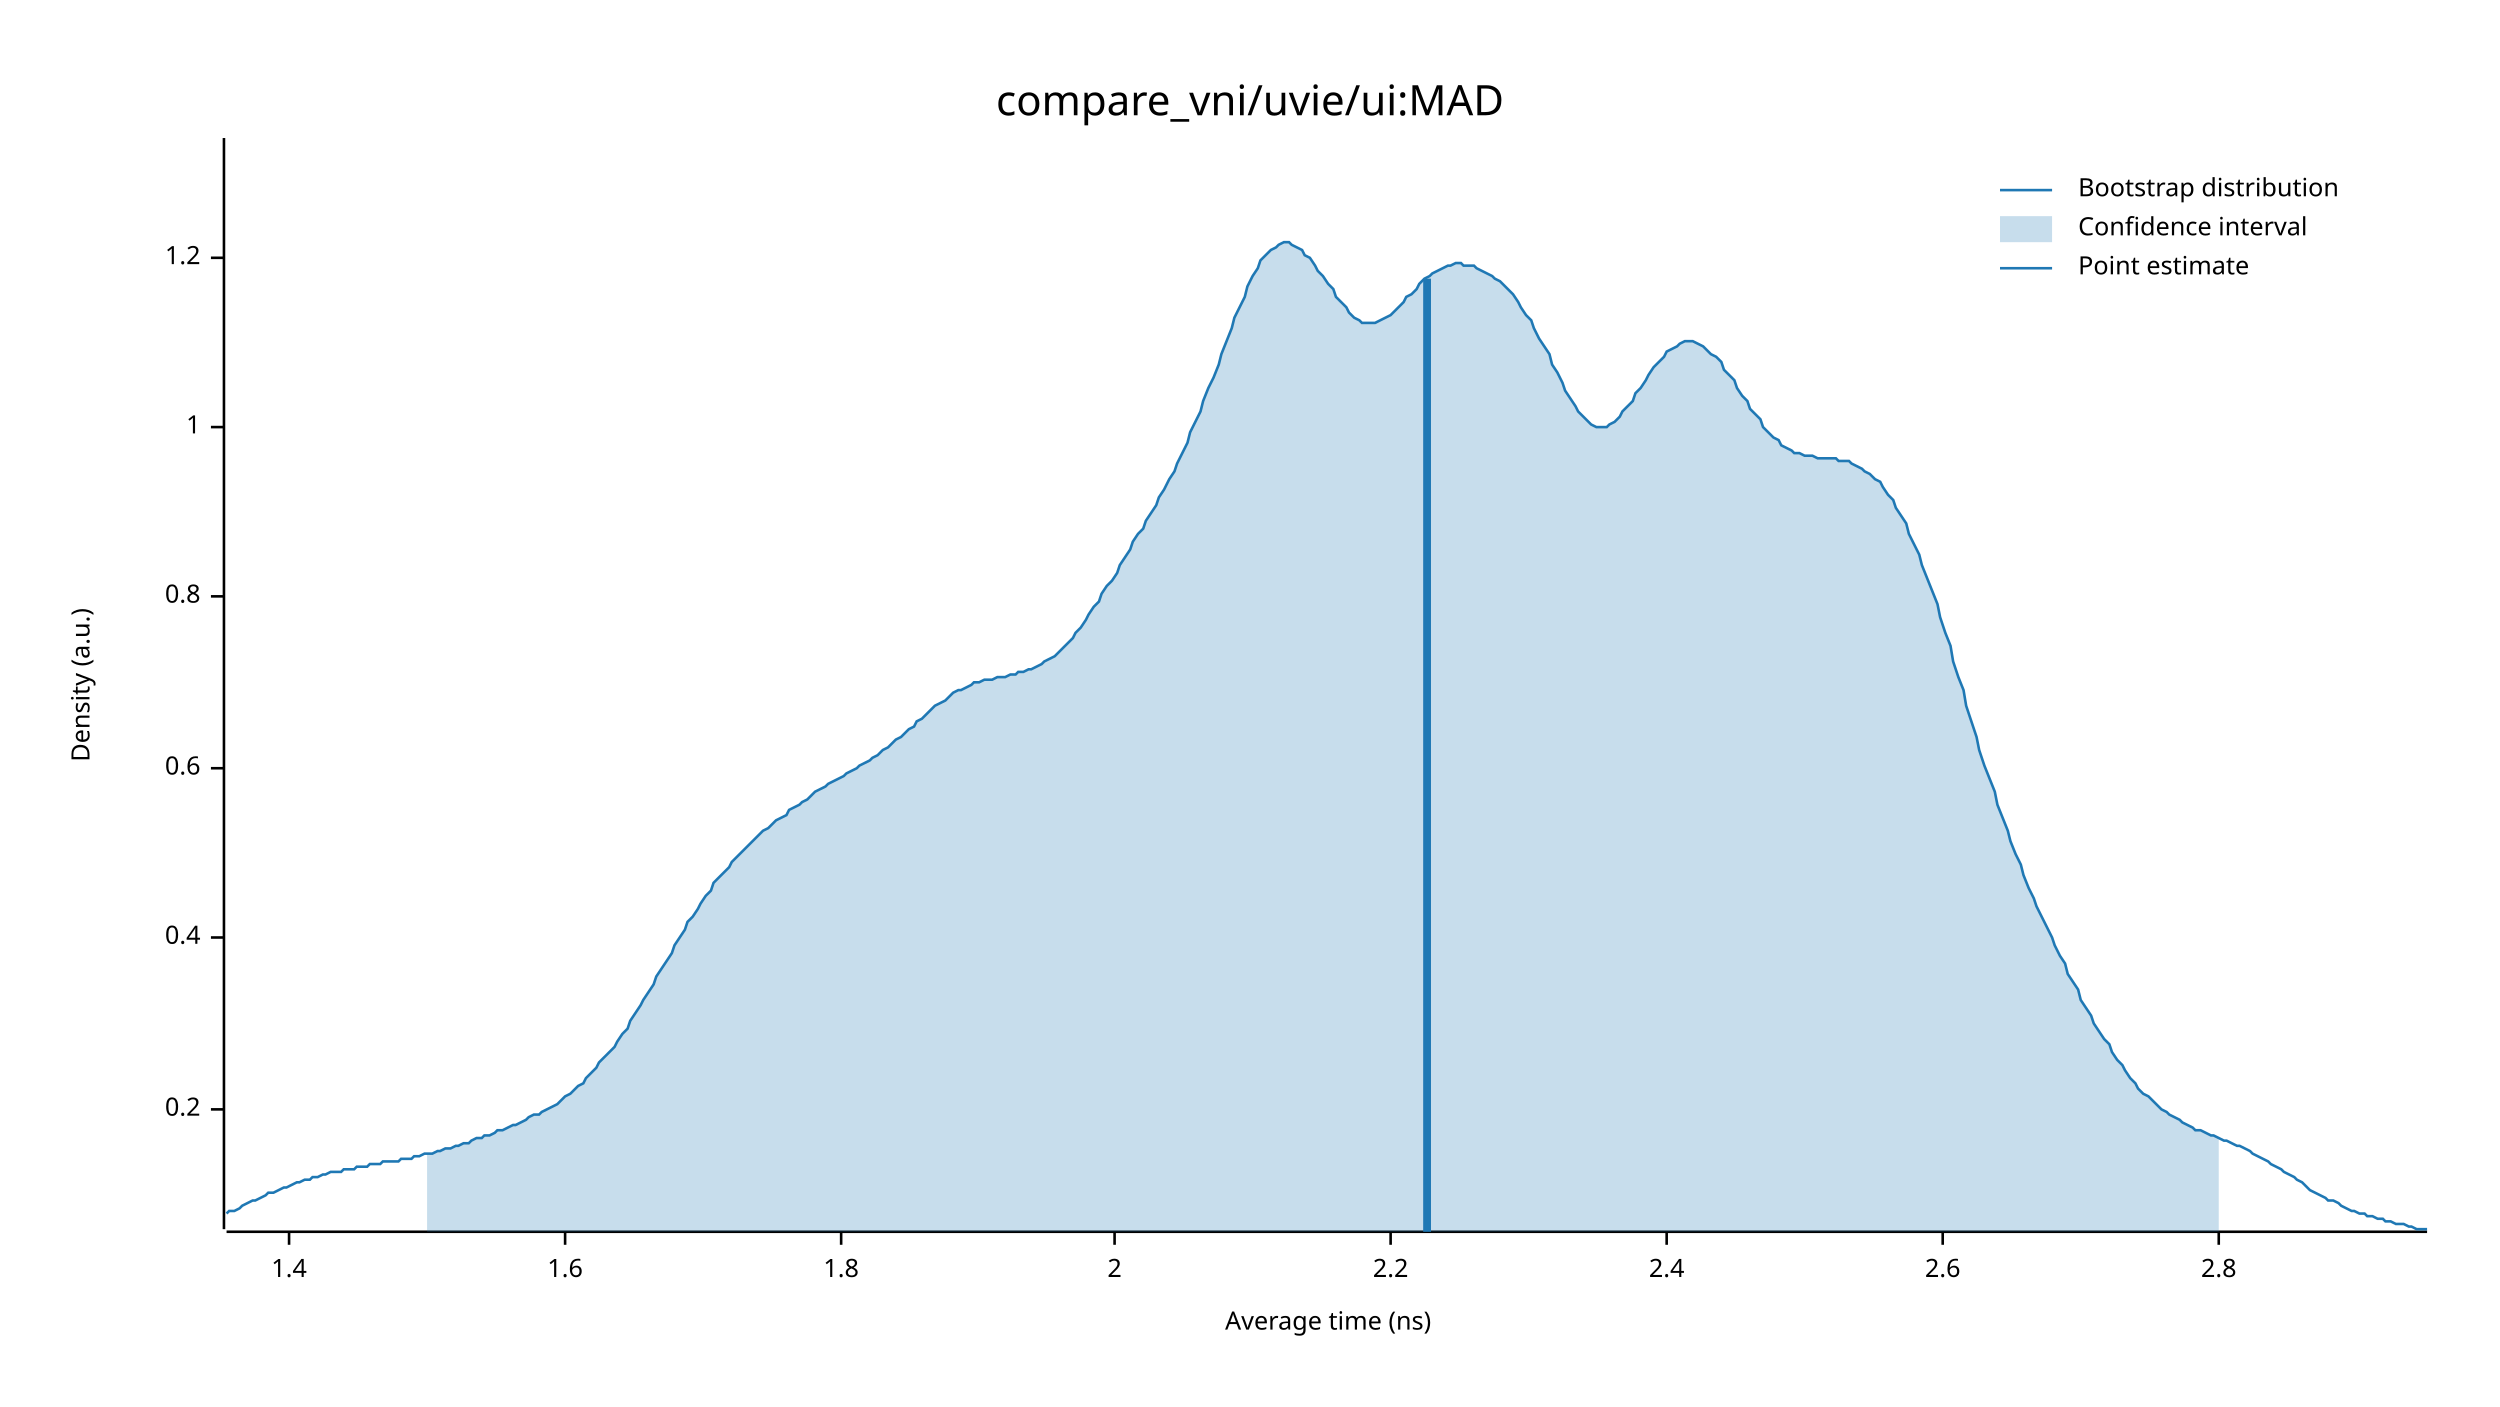
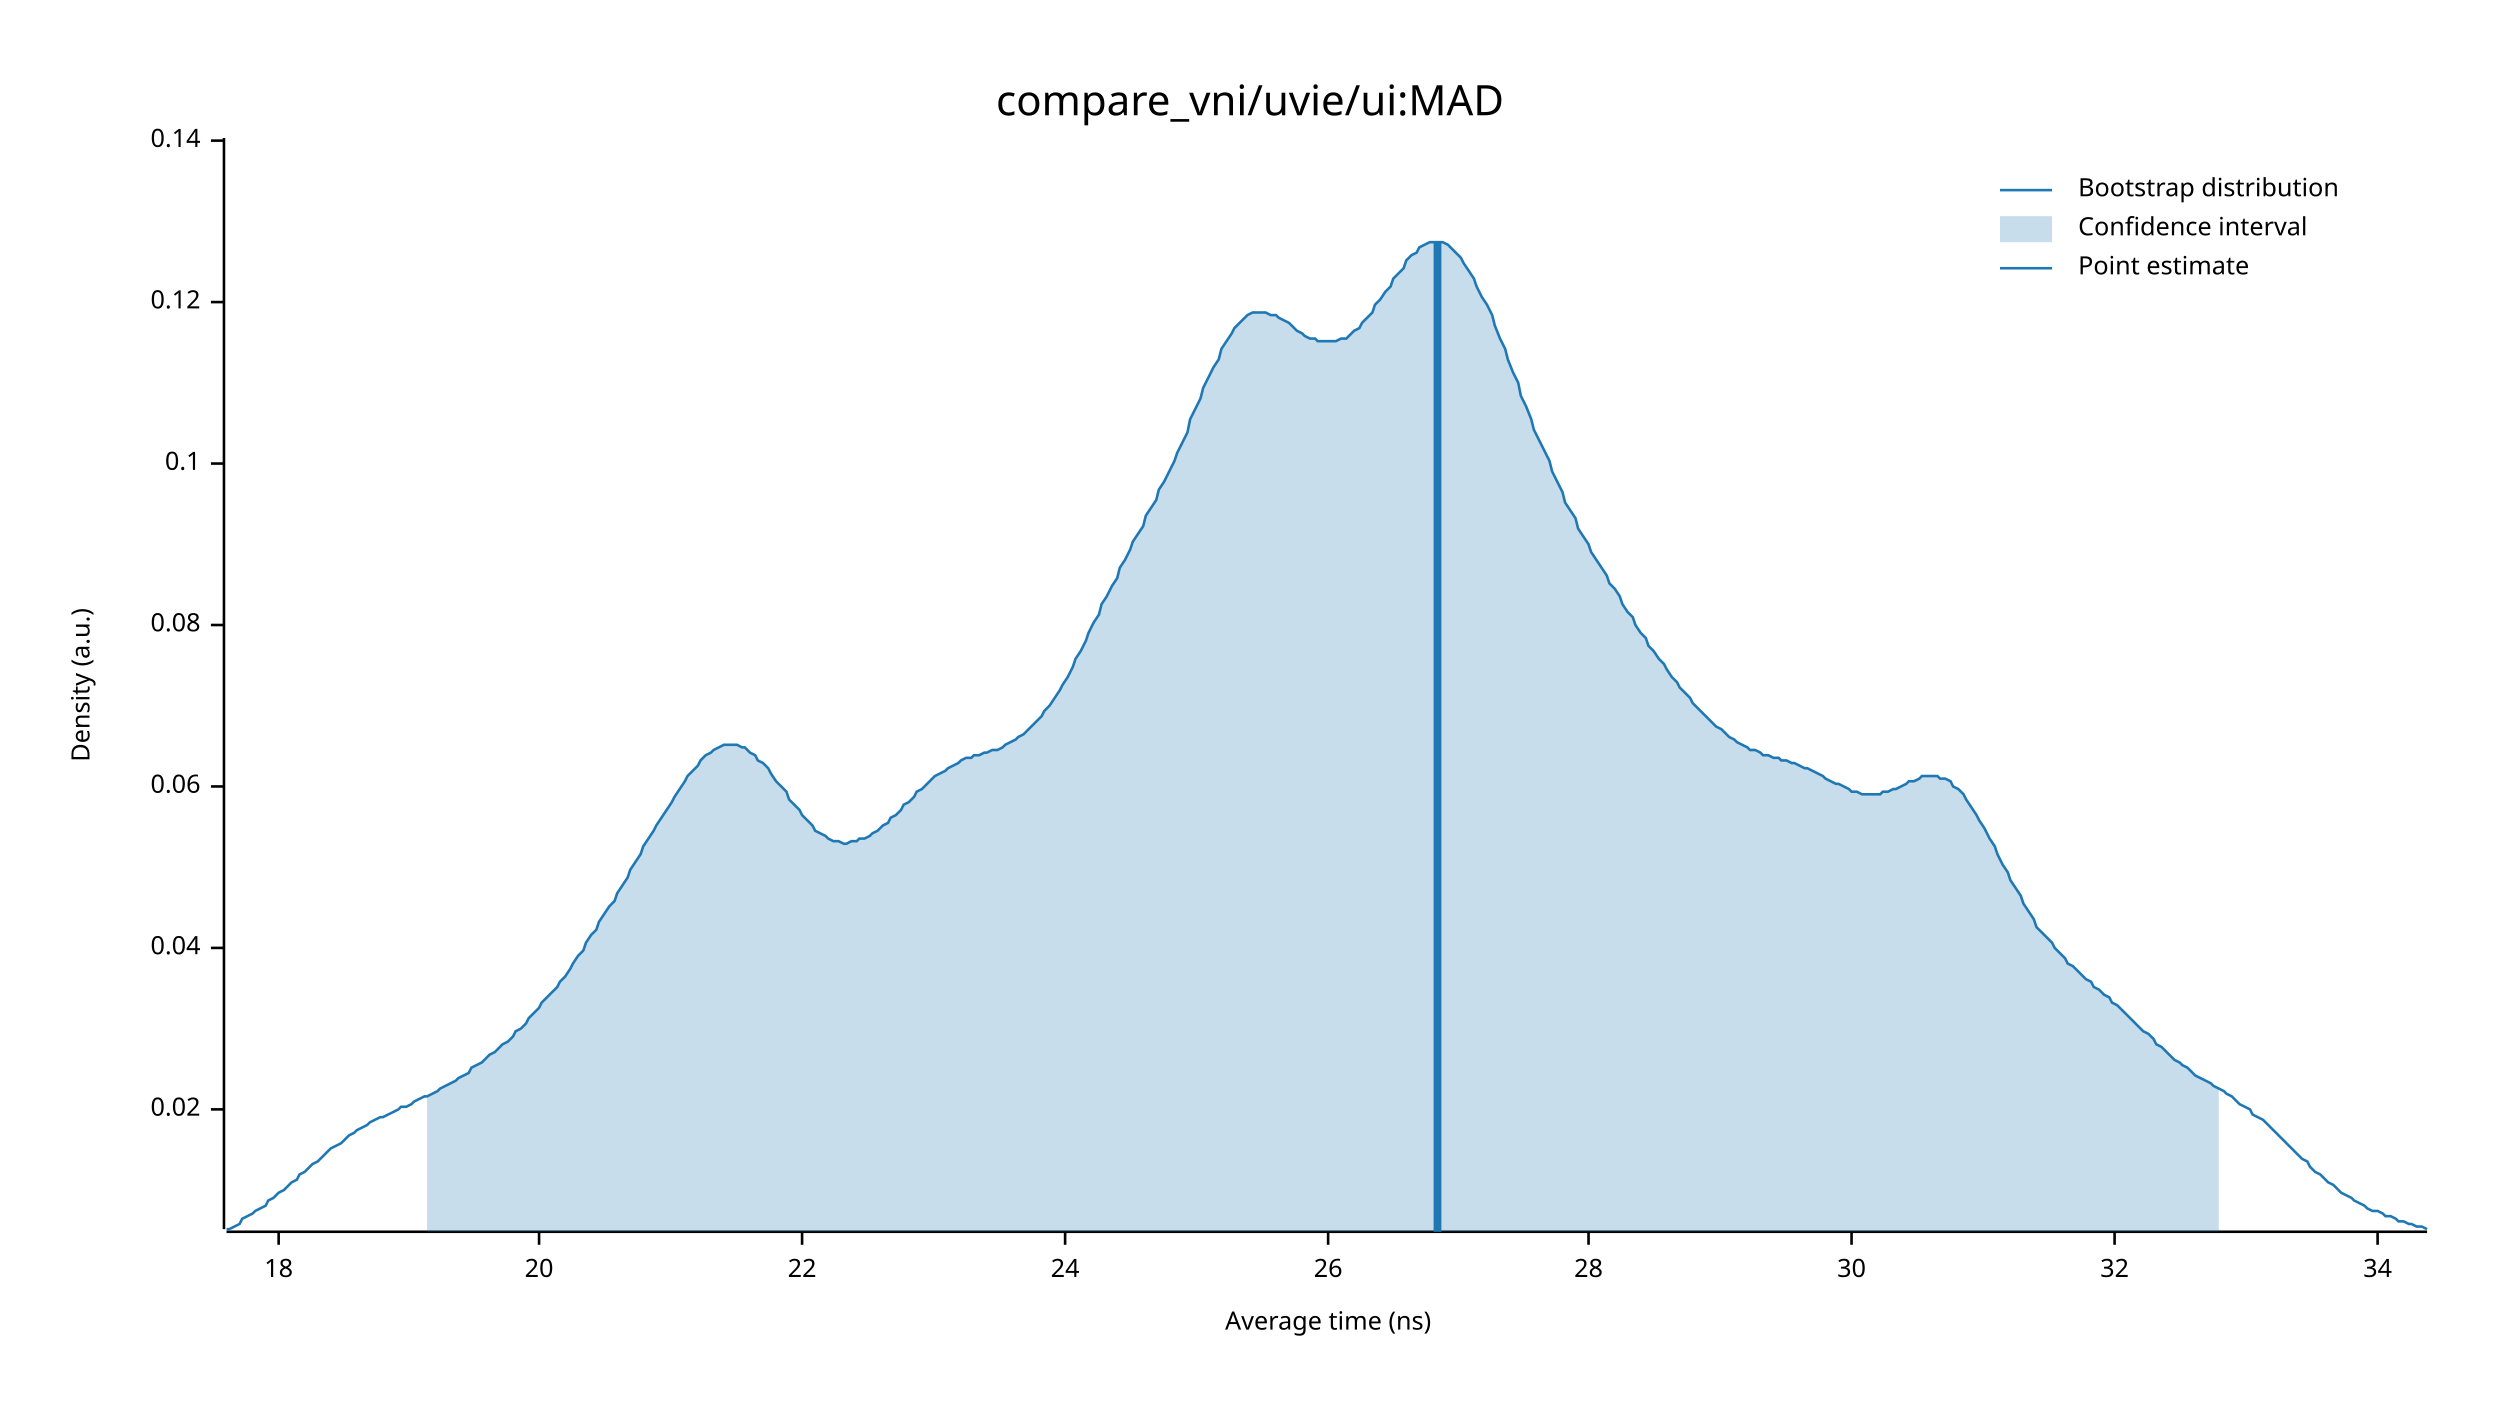
<svg xmlns="http://www.w3.org/2000/svg" width="960" height="540" viewBox="0 0 960 540">
  <text x="480" y="32" dy="0.76em" text-anchor="middle" font-family="sans-serif" font-size="16.129" opacity="1" fill="#000000">
compare_vni/uvie/ui:MAD
</text>
  <text x="27" y="263" dy="0.76em" text-anchor="middle" font-family="sans-serif" font-size="9.677" opacity="1" fill="#000000" transform="rotate(270, 27, 263)">
Density (a.u.)
</text>
  <text x="510" y="513" dy="-0.5ex" text-anchor="middle" font-family="sans-serif" font-size="9.677" opacity="1" fill="#000000">
Average time (ns)
</text>
  <polyline fill="none" opacity="1" stroke="#000000" stroke-width="1" points="86,53 86,472 " />
  <text x="77" y="426" dy="0.5ex" text-anchor="end" font-family="sans-serif" font-size="9.677" opacity="1" fill="#000000">
- 0.2
+ 0.02
</text>
  <polyline fill="none" opacity="1" stroke="#000000" stroke-width="1" points="81,426 86,426 " />
-   <text x="77" y="360" dy="0.5ex" text-anchor="end" font-family="sans-serif" font-size="9.677" opacity="1" fill="#000000">
- 0.4
+   <text x="77" y="364" dy="0.5ex" text-anchor="end" font-family="sans-serif" font-size="9.677" opacity="1" fill="#000000">
+ 0.04
</text>
-   <polyline fill="none" opacity="1" stroke="#000000" stroke-width="1" points="81,360 86,360 " />
-   <text x="77" y="295" dy="0.5ex" text-anchor="end" font-family="sans-serif" font-size="9.677" opacity="1" fill="#000000">
- 0.6
+   <polyline fill="none" opacity="1" stroke="#000000" stroke-width="1" points="81,364 86,364 " />
+   <text x="77" y="302" dy="0.5ex" text-anchor="end" font-family="sans-serif" font-size="9.677" opacity="1" fill="#000000">
+ 0.06
</text>
-   <polyline fill="none" opacity="1" stroke="#000000" stroke-width="1" points="81,295 86,295 " />
-   <text x="77" y="229" dy="0.5ex" text-anchor="end" font-family="sans-serif" font-size="9.677" opacity="1" fill="#000000">
- 0.8
+   <polyline fill="none" opacity="1" stroke="#000000" stroke-width="1" points="81,302 86,302 " />
+   <text x="77" y="240" dy="0.5ex" text-anchor="end" font-family="sans-serif" font-size="9.677" opacity="1" fill="#000000">
+ 0.08
</text>
-   <polyline fill="none" opacity="1" stroke="#000000" stroke-width="1" points="81,229 86,229 " />
-   <text x="77" y="164" dy="0.5ex" text-anchor="end" font-family="sans-serif" font-size="9.677" opacity="1" fill="#000000">
- 1
+   <polyline fill="none" opacity="1" stroke="#000000" stroke-width="1" points="81,240 86,240 " />
+   <text x="77" y="178" dy="0.5ex" text-anchor="end" font-family="sans-serif" font-size="9.677" opacity="1" fill="#000000">
+ 0.1
</text>
-   <polyline fill="none" opacity="1" stroke="#000000" stroke-width="1" points="81,164 86,164 " />
-   <text x="77" y="99" dy="0.5ex" text-anchor="end" font-family="sans-serif" font-size="9.677" opacity="1" fill="#000000">
- 1.2
+   <polyline fill="none" opacity="1" stroke="#000000" stroke-width="1" points="81,178 86,178 " />
+   <text x="77" y="116" dy="0.5ex" text-anchor="end" font-family="sans-serif" font-size="9.677" opacity="1" fill="#000000">
+ 0.12
</text>
-   <polyline fill="none" opacity="1" stroke="#000000" stroke-width="1" points="81,99 86,99 " />
+   <polyline fill="none" opacity="1" stroke="#000000" stroke-width="1" points="81,116 86,116 " />
+   <text x="77" y="54" dy="0.5ex" text-anchor="end" font-family="sans-serif" font-size="9.677" opacity="1" fill="#000000">
+ 0.14
+ </text>
+   <polyline fill="none" opacity="1" stroke="#000000" stroke-width="1" points="81,54 86,54 " />
  <polyline fill="none" opacity="1" stroke="#000000" stroke-width="1" points="87,473 932,473 " />
-   <text x="111" y="483" dy="0.76em" text-anchor="middle" font-family="sans-serif" font-size="9.677" opacity="1" fill="#000000">
- 1.4
+   <text x="107" y="483" dy="0.76em" text-anchor="middle" font-family="sans-serif" font-size="9.677" opacity="1" fill="#000000">
+ 18
</text>
-   <polyline fill="none" opacity="1" stroke="#000000" stroke-width="1" points="111,473 111,478 " />
-   <text x="217" y="483" dy="0.76em" text-anchor="middle" font-family="sans-serif" font-size="9.677" opacity="1" fill="#000000">
- 1.6
+   <polyline fill="none" opacity="1" stroke="#000000" stroke-width="1" points="107,473 107,478 " />
+   <text x="207" y="483" dy="0.76em" text-anchor="middle" font-family="sans-serif" font-size="9.677" opacity="1" fill="#000000">
+ 20
</text>
-   <polyline fill="none" opacity="1" stroke="#000000" stroke-width="1" points="217,473 217,478 " />
-   <text x="323" y="483" dy="0.76em" text-anchor="middle" font-family="sans-serif" font-size="9.677" opacity="1" fill="#000000">
- 1.8
+   <polyline fill="none" opacity="1" stroke="#000000" stroke-width="1" points="207,473 207,478 " />
+   <text x="308" y="483" dy="0.76em" text-anchor="middle" font-family="sans-serif" font-size="9.677" opacity="1" fill="#000000">
+ 22
</text>
-   <polyline fill="none" opacity="1" stroke="#000000" stroke-width="1" points="323,473 323,478 " />
-   <text x="428" y="483" dy="0.76em" text-anchor="middle" font-family="sans-serif" font-size="9.677" opacity="1" fill="#000000">
- 2
+   <polyline fill="none" opacity="1" stroke="#000000" stroke-width="1" points="308,473 308,478 " />
+   <text x="409" y="483" dy="0.76em" text-anchor="middle" font-family="sans-serif" font-size="9.677" opacity="1" fill="#000000">
+ 24
</text>
-   <polyline fill="none" opacity="1" stroke="#000000" stroke-width="1" points="428,473 428,478 " />
-   <text x="534" y="483" dy="0.76em" text-anchor="middle" font-family="sans-serif" font-size="9.677" opacity="1" fill="#000000">
- 2.2
+   <polyline fill="none" opacity="1" stroke="#000000" stroke-width="1" points="409,473 409,478 " />
+   <text x="510" y="483" dy="0.76em" text-anchor="middle" font-family="sans-serif" font-size="9.677" opacity="1" fill="#000000">
+ 26
</text>
-   <polyline fill="none" opacity="1" stroke="#000000" stroke-width="1" points="534,473 534,478 " />
-   <text x="640" y="483" dy="0.76em" text-anchor="middle" font-family="sans-serif" font-size="9.677" opacity="1" fill="#000000">
- 2.4
+   <polyline fill="none" opacity="1" stroke="#000000" stroke-width="1" points="510,473 510,478 " />
+   <text x="610" y="483" dy="0.76em" text-anchor="middle" font-family="sans-serif" font-size="9.677" opacity="1" fill="#000000">
+ 28
</text>
-   <polyline fill="none" opacity="1" stroke="#000000" stroke-width="1" points="640,473 640,478 " />
-   <text x="746" y="483" dy="0.76em" text-anchor="middle" font-family="sans-serif" font-size="9.677" opacity="1" fill="#000000">
- 2.6
+   <polyline fill="none" opacity="1" stroke="#000000" stroke-width="1" points="610,473 610,478 " />
+   <text x="711" y="483" dy="0.76em" text-anchor="middle" font-family="sans-serif" font-size="9.677" opacity="1" fill="#000000">
+ 30
</text>
-   <polyline fill="none" opacity="1" stroke="#000000" stroke-width="1" points="746,473 746,478 " />
-   <text x="852" y="483" dy="0.76em" text-anchor="middle" font-family="sans-serif" font-size="9.677" opacity="1" fill="#000000">
- 2.8
+   <polyline fill="none" opacity="1" stroke="#000000" stroke-width="1" points="711,473 711,478 " />
+   <text x="812" y="483" dy="0.76em" text-anchor="middle" font-family="sans-serif" font-size="9.677" opacity="1" fill="#000000">
+ 32
</text>
-   <polyline fill="none" opacity="1" stroke="#000000" stroke-width="1" points="852,473 852,478 " />
-   <polyline fill="none" opacity="1" stroke="#1F78B4" stroke-width="1" points="87,466 88,465 90,465 92,464 93,463 95,462 97,461 98,461 100,460 102,459 103,458 105,458 107,457 109,456 110,456 112,455 114,454 115,454 117,453 119,453 120,452 122,452 124,451 125,451 127,450 129,450 131,450 132,449 134,449 136,449 137,448 139,448 141,448 142,447 144,447 146,447 147,446 149,446 151,446 153,446 154,445 156,445 158,445 159,444 161,444 163,443 164,443 166,443 168,442 169,442 171,441 173,441 175,440 176,440 178,439 180,439 181,438 183,437 185,437 186,436 188,436 190,435 191,434 193,434 195,433 197,432 198,432 200,431 202,430 203,429 205,428 207,428 208,427 210,426 212,425 214,424 215,423 217,421 219,420 220,419 222,417 224,416 225,414 227,412 229,410 230,408 232,406 234,404 236,402 237,400 239,397 241,395 242,392 244,389 246,386 247,384 249,381 251,378 252,375 254,372 256,369 258,366 259,363 261,360 263,357 264,354 266,352 268,349 269,347 271,344 273,342 274,339 276,337 278,335 280,333 281,331 283,329 285,327 286,326 288,324 290,322 291,321 293,319 295,318 296,317 298,315 300,314 302,313 303,311 305,310 307,309 308,308 310,307 312,305 313,304 315,303 317,302 318,301 320,300 322,299 324,298 325,297 327,296 329,295 330,294 332,293 334,292 335,291 337,290 339,288 341,287 342,286 344,284 346,283 347,282 349,280 351,279 352,277 354,276 356,274 357,273 359,271 361,270 363,269 364,268 366,266 368,265 369,265 371,264 373,263 374,262 376,262 378,261 379,261 381,261 383,260 385,260 386,260 388,259 390,259 391,258 393,258 395,257 396,257 398,256 400,255 401,254 403,253 405,252 407,250 408,249 410,247 412,245 413,243 415,241 417,238 418,236 420,233 422,231 423,228 425,225 427,223 429,220 430,217 432,214 434,211 435,208 437,205 439,203 440,200 442,197 444,194 445,191 447,188 449,184 451,181 452,178 454,174 456,170 457,166 459,162 461,158 462,154 464,149 466,145 468,140 469,136 471,131 473,126 474,122 476,118 478,114 479,110 481,106 483,103 484,100 486,98 488,96 490,95 491,94 493,93 495,93 496,94 498,95 500,96 501,98 503,99 505,102 506,104 508,106 510,109 512,111 513,114 515,116 517,118 518,120 520,122 522,123 523,124 525,124 527,124 528,124 530,123 532,122 534,121 535,120 537,118 539,116 540,114 542,113 544,111 545,109 547,107 549,106 550,105 552,104 554,103 556,102 557,102 559,101 561,101 562,102 564,102 566,102 567,103 569,104 571,105 573,106 574,107 576,108 578,110 579,111 581,113 583,116 584,118 586,121 588,123 589,126 591,130 593,133 595,136 596,140 598,143 600,147 601,150 603,153 605,156 606,158 608,160 610,162 611,163 613,164 615,164 617,164 618,163 620,162 622,160 623,158 625,156 627,154 628,151 630,149 632,146 633,144 635,141 637,139 639,137 640,135 642,134 644,133 645,132 647,131 649,131 650,131 652,132 654,133 655,134 657,136 659,137 661,139 662,142 664,144 666,146 667,149 669,152 671,154 672,157 674,159 676,161 677,164 679,166 681,168 683,169 684,171 686,172 688,173 689,174 691,174 693,175 694,175 696,175 698,176 700,176 701,176 703,176 705,176 706,177 708,177 710,177 711,178 713,179 715,180 716,181 718,182 720,184 722,185 723,187 725,190 727,192 728,195 730,198 732,201 733,205 735,209 737,213 738,217 740,222 742,227 744,232 745,237 747,243 749,248 750,254 752,260 754,265 755,271 757,277 759,283 760,288 762,294 764,299 766,304 767,309 769,314 771,319 772,323 774,328 776,332 777,336 779,341 781,345 782,348 784,352 786,356 788,360 789,363 791,367 793,370 794,374 796,377 798,380 799,384 801,387 803,390 804,393 806,396 808,399 810,401 811,404 813,407 815,409 816,411 818,414 820,416 821,418 823,420 825,421 827,423 828,424 830,426 832,427 833,428 835,429 837,430 838,431 840,432 842,433 843,434 845,434 847,435 849,436 850,436 852,437 854,438 855,438 857,439 859,440 860,440 862,441 864,442 865,443 867,444 869,445 871,446 872,447 874,448 876,449 877,450 879,451 881,452 882,453 884,454 886,456 887,457 889,458 891,459 893,460 894,461 896,461 898,462 899,463 901,464 903,465 904,465 906,466 908,466 909,467 911,467 913,468 915,468 916,469 918,469 920,470 921,470 923,470 925,471 926,471 928,472 930,472 932,472 " />
-   <polygon opacity="0.25" fill="#1F78B4" points="164,443 166,443 168,442 169,442 171,441 173,441 175,440 176,440 178,439 180,439 181,438 183,437 185,437 186,436 188,436 190,435 191,434 193,434 195,433 197,432 198,432 200,431 202,430 203,429 205,428 207,428 208,427 210,426 212,425 214,424 215,423 217,421 219,420 220,419 222,417 224,416 225,414 227,412 229,410 230,408 232,406 234,404 236,402 237,400 239,397 241,395 242,392 244,389 246,386 247,384 249,381 251,378 252,375 254,372 256,369 258,366 259,363 261,360 263,357 264,354 266,352 268,349 269,347 271,344 273,342 274,339 276,337 278,335 280,333 281,331 283,329 285,327 286,326 288,324 290,322 291,321 293,319 295,318 296,317 298,315 300,314 302,313 303,311 305,310 307,309 308,308 310,307 312,305 313,304 315,303 317,302 318,301 320,300 322,299 324,298 325,297 327,296 329,295 330,294 332,293 334,292 335,291 337,290 339,288 341,287 342,286 344,284 346,283 347,282 349,280 351,279 352,277 354,276 356,274 357,273 359,271 361,270 363,269 364,268 366,266 368,265 369,265 371,264 373,263 374,262 376,262 378,261 379,261 381,261 383,260 385,260 386,260 388,259 390,259 391,258 393,258 395,257 396,257 398,256 400,255 401,254 403,253 405,252 407,250 408,249 410,247 412,245 413,243 415,241 417,238 418,236 420,233 422,231 423,228 425,225 427,223 429,220 430,217 432,214 434,211 435,208 437,205 439,203 440,200 442,197 444,194 445,191 447,188 449,184 451,181 452,178 454,174 456,170 457,166 459,162 461,158 462,154 464,149 466,145 468,140 469,136 471,131 473,126 474,122 476,118 478,114 479,110 481,106 483,103 484,100 486,98 488,96 490,95 491,94 493,93 495,93 496,94 498,95 500,96 501,98 503,99 505,102 506,104 508,106 510,109 512,111 513,114 515,116 517,118 518,120 520,122 522,123 523,124 525,124 527,124 528,124 530,123 532,122 534,121 535,120 537,118 539,116 540,114 542,113 544,111 545,109 547,107 549,106 550,105 552,104 554,103 556,102 557,102 559,101 561,101 562,102 564,102 566,102 567,103 569,104 571,105 573,106 574,107 576,108 578,110 579,111 581,113 583,116 584,118 586,121 588,123 589,126 591,130 593,133 595,136 596,140 598,143 600,147 601,150 603,153 605,156 606,158 608,160 610,162 611,163 613,164 615,164 617,164 618,163 620,162 622,160 623,158 625,156 627,154 628,151 630,149 632,146 633,144 635,141 637,139 639,137 640,135 642,134 644,133 645,132 647,131 649,131 650,131 652,132 654,133 655,134 657,136 659,137 661,139 662,142 664,144 666,146 667,149 669,152 671,154 672,157 674,159 676,161 677,164 679,166 681,168 683,169 684,171 686,172 688,173 689,174 691,174 693,175 694,175 696,175 698,176 700,176 701,176 703,176 705,176 706,177 708,177 710,177 711,178 713,179 715,180 716,181 718,182 720,184 722,185 723,187 725,190 727,192 728,195 730,198 732,201 733,205 735,209 737,213 738,217 740,222 742,227 744,232 745,237 747,243 749,248 750,254 752,260 754,265 755,271 757,277 759,283 760,288 762,294 764,299 766,304 767,309 769,314 771,319 772,323 774,328 776,332 777,336 779,341 781,345 782,348 784,352 786,356 788,360 789,363 791,367 793,370 794,374 796,377 798,380 799,384 801,387 803,390 804,393 806,396 808,399 810,401 811,404 813,407 815,409 816,411 818,414 820,416 821,418 823,420 825,421 827,423 828,424 830,426 832,427 833,428 835,429 837,430 838,431 840,432 842,433 843,434 845,434 847,435 849,436 850,436 852,437 852,473 164,473 " />
-   <polyline fill="none" opacity="1" stroke="#1F78B4" stroke-width="3" points="548,473 548,107 " />
+   <polyline fill="none" opacity="1" stroke="#000000" stroke-width="1" points="812,473 812,478 " />
+   <text x="913" y="483" dy="0.76em" text-anchor="middle" font-family="sans-serif" font-size="9.677" opacity="1" fill="#000000">
+ 34
+ </text>
+   <polyline fill="none" opacity="1" stroke="#000000" stroke-width="1" points="913,473 913,478 " />
+   <polyline fill="none" opacity="1" stroke="#1F78B4" stroke-width="1" points="87,472 88,472 90,471 92,470 93,468 95,467 97,466 98,465 100,464 102,463 103,461 105,460 107,458 109,457 110,456 112,454 114,453 115,451 117,450 119,448 120,447 122,446 124,444 125,443 127,441 129,440 131,439 132,438 134,436 136,435 137,434 139,433 141,432 142,431 144,430 146,429 147,429 149,428 151,427 153,426 154,425 156,425 158,424 159,423 161,422 163,421 164,421 166,420 168,419 169,418 171,417 173,416 175,415 176,414 178,413 180,412 181,410 183,409 185,408 186,407 188,405 190,404 191,403 193,401 195,400 197,398 198,396 200,395 202,393 203,391 205,389 207,387 208,385 210,383 212,381 214,379 215,377 217,375 219,372 220,370 222,367 224,365 225,362 227,359 229,357 230,354 232,351 234,348 236,346 237,343 239,340 241,337 242,334 244,331 246,328 247,325 249,322 251,319 252,317 254,314 256,311 258,308 259,306 261,303 263,300 264,298 266,296 268,294 269,292 271,290 273,289 274,288 276,287 278,286 280,286 281,286 283,286 285,287 286,287 288,289 290,290 291,292 293,293 295,295 296,297 298,300 300,302 302,304 303,307 305,309 307,311 308,313 310,315 312,317 313,319 315,320 317,321 318,322 320,323 322,323 324,324 325,324 327,323 329,323 330,322 332,322 334,321 335,320 337,319 339,317 341,316 342,314 344,313 346,311 347,309 349,308 351,306 352,304 354,303 356,301 357,300 359,298 361,297 363,296 364,295 366,294 368,293 369,292 371,291 373,291 374,290 376,290 378,289 379,289 381,288 383,288 385,287 386,286 388,285 390,284 391,283 393,282 395,280 396,279 398,277 400,275 401,273 403,271 405,268 407,265 408,263 410,260 412,256 413,253 415,250 417,246 418,243 420,239 422,236 423,232 425,229 427,225 429,222 430,218 432,215 434,211 435,208 437,205 439,202 440,198 442,195 444,192 445,188 447,185 449,181 451,177 452,174 454,170 456,166 457,161 459,157 461,153 462,149 464,145 466,141 468,138 469,134 471,131 473,128 474,126 476,124 478,122 479,121 481,120 483,120 484,120 486,120 488,121 490,121 491,122 493,123 495,124 496,125 498,127 500,128 501,129 503,130 505,130 506,131 508,131 510,131 512,131 513,131 515,130 517,130 518,129 520,127 522,126 523,124 525,122 527,120 528,117 530,115 532,112 534,110 535,107 537,105 539,103 540,100 542,98 544,97 545,95 547,94 549,93 550,93 552,93 554,93 556,94 557,95 559,97 561,99 562,101 564,104 566,107 567,110 569,114 571,117 573,121 574,125 576,130 578,134 579,138 581,143 583,147 584,152 586,156 588,161 589,165 591,169 593,173 595,177 596,181 598,185 600,189 601,193 603,196 605,199 606,203 608,206 610,209 611,212 613,215 615,218 617,221 618,224 620,226 622,229 623,232 625,235 627,237 628,240 630,243 632,245 633,248 635,250 637,253 639,255 640,257 642,260 644,262 645,264 647,266 649,268 650,270 652,272 654,274 655,275 657,277 659,279 661,280 662,281 664,283 666,284 667,285 669,286 671,287 672,288 674,288 676,289 677,290 679,290 681,291 683,291 684,292 686,292 688,293 689,293 691,294 693,295 694,295 696,296 698,297 700,298 701,299 703,300 705,301 706,301 708,302 710,303 711,304 713,304 715,305 716,305 718,305 720,305 722,305 723,304 725,304 727,303 728,303 730,302 732,301 733,300 735,300 737,299 738,298 740,298 742,298 744,298 745,299 747,299 749,300 750,302 752,303 754,305 755,307 757,310 759,313 760,315 762,318 764,322 766,325 767,328 769,332 771,335 772,338 774,341 776,344 777,347 779,350 781,353 782,356 784,358 786,360 788,362 789,364 791,366 793,368 794,370 796,371 798,373 799,374 801,376 803,377 804,379 806,380 808,382 810,383 811,385 813,386 815,388 816,389 818,391 820,393 821,394 823,396 825,397 827,399 828,401 830,402 832,404 833,405 835,407 837,408 838,409 840,410 842,412 843,413 845,414 847,415 849,416 850,417 852,418 854,419 855,420 857,421 859,423 860,424 862,425 864,426 865,428 867,429 869,430 871,432 872,433 874,435 876,437 877,438 879,440 881,442 882,443 884,445 886,446 887,448 889,450 891,451 893,453 894,454 896,455 898,457 899,458 901,459 903,460 904,461 906,462 908,463 909,464 911,465 913,465 915,466 916,467 918,467 920,468 921,469 923,469 925,470 926,470 928,471 930,471 932,472 " />
+   <polygon opacity="0.25" fill="#1F78B4" points="164,421 166,420 168,419 169,418 171,417 173,416 175,415 176,414 178,413 180,412 181,410 183,409 185,408 186,407 188,405 190,404 191,403 193,401 195,400 197,398 198,396 200,395 202,393 203,391 205,389 207,387 208,385 210,383 212,381 214,379 215,377 217,375 219,372 220,370 222,367 224,365 225,362 227,359 229,357 230,354 232,351 234,348 236,346 237,343 239,340 241,337 242,334 244,331 246,328 247,325 249,322 251,319 252,317 254,314 256,311 258,308 259,306 261,303 263,300 264,298 266,296 268,294 269,292 271,290 273,289 274,288 276,287 278,286 280,286 281,286 283,286 285,287 286,287 288,289 290,290 291,292 293,293 295,295 296,297 298,300 300,302 302,304 303,307 305,309 307,311 308,313 310,315 312,317 313,319 315,320 317,321 318,322 320,323 322,323 324,324 325,324 327,323 329,323 330,322 332,322 334,321 335,320 337,319 339,317 341,316 342,314 344,313 346,311 347,309 349,308 351,306 352,304 354,303 356,301 357,300 359,298 361,297 363,296 364,295 366,294 368,293 369,292 371,291 373,291 374,290 376,290 378,289 379,289 381,288 383,288 385,287 386,286 388,285 390,284 391,283 393,282 395,280 396,279 398,277 400,275 401,273 403,271 405,268 407,265 408,263 410,260 412,256 413,253 415,250 417,246 418,243 420,239 422,236 423,232 425,229 427,225 429,222 430,218 432,215 434,211 435,208 437,205 439,202 440,198 442,195 444,192 445,188 447,185 449,181 451,177 452,174 454,170 456,166 457,161 459,157 461,153 462,149 464,145 466,141 468,138 469,134 471,131 473,128 474,126 476,124 478,122 479,121 481,120 483,120 484,120 486,120 488,121 490,121 491,122 493,123 495,124 496,125 498,127 500,128 501,129 503,130 505,130 506,131 508,131 510,131 512,131 513,131 515,130 517,130 518,129 520,127 522,126 523,124 525,122 527,120 528,117 530,115 532,112 534,110 535,107 537,105 539,103 540,100 542,98 544,97 545,95 547,94 549,93 550,93 552,93 554,93 556,94 557,95 559,97 561,99 562,101 564,104 566,107 567,110 569,114 571,117 573,121 574,125 576,130 578,134 579,138 581,143 583,147 584,152 586,156 588,161 589,165 591,169 593,173 595,177 596,181 598,185 600,189 601,193 603,196 605,199 606,203 608,206 610,209 611,212 613,215 615,218 617,221 618,224 620,226 622,229 623,232 625,235 627,237 628,240 630,243 632,245 633,248 635,250 637,253 639,255 640,257 642,260 644,262 645,264 647,266 649,268 650,270 652,272 654,274 655,275 657,277 659,279 661,280 662,281 664,283 666,284 667,285 669,286 671,287 672,288 674,288 676,289 677,290 679,290 681,291 683,291 684,292 686,292 688,293 689,293 691,294 693,295 694,295 696,296 698,297 700,298 701,299 703,300 705,301 706,301 708,302 710,303 711,304 713,304 715,305 716,305 718,305 720,305 722,305 723,304 725,304 727,303 728,303 730,302 732,301 733,300 735,300 737,299 738,298 740,298 742,298 744,298 745,299 747,299 749,300 750,302 752,303 754,305 755,307 757,310 759,313 760,315 762,318 764,322 766,325 767,328 769,332 771,335 772,338 774,341 776,344 777,347 779,350 781,353 782,356 784,358 786,360 788,362 789,364 791,366 793,368 794,370 796,371 798,373 799,374 801,376 803,377 804,379 806,380 808,382 810,383 811,385 813,386 815,388 816,389 818,391 820,393 821,394 823,396 825,397 827,399 828,401 830,402 832,404 833,405 835,407 837,408 838,409 840,410 842,412 843,413 845,414 847,415 849,416 850,417 852,418 852,473 164,473 " />
+   <polyline fill="none" opacity="1" stroke="#1F78B4" stroke-width="3" points="552,473 552,93 " />
  <text x="798" y="68" dy="0.76em" text-anchor="start" font-family="sans-serif" font-size="9.677" opacity="1" fill="#000000">
Bootstrap distribution
</text>
  <text x="798" y="83" dy="0.76em" text-anchor="start" font-family="sans-serif" font-size="9.677" opacity="1" fill="#000000">
Confidence interval
</text>
  <text x="798" y="98" dy="0.76em" text-anchor="start" font-family="sans-serif" font-size="9.677" opacity="1" fill="#000000">
Point estimate
</text>
  <polyline fill="none" opacity="1" stroke="#1F78B4" stroke-width="1" points="768,73 788,73 " />
  <rect x="768" y="83" width="20" height="10" opacity="0.25" fill="#1F78B4" stroke="none" />
  <polyline fill="none" opacity="1" stroke="#1F78B4" stroke-width="1" points="768,103 788,103 " />
</svg>
